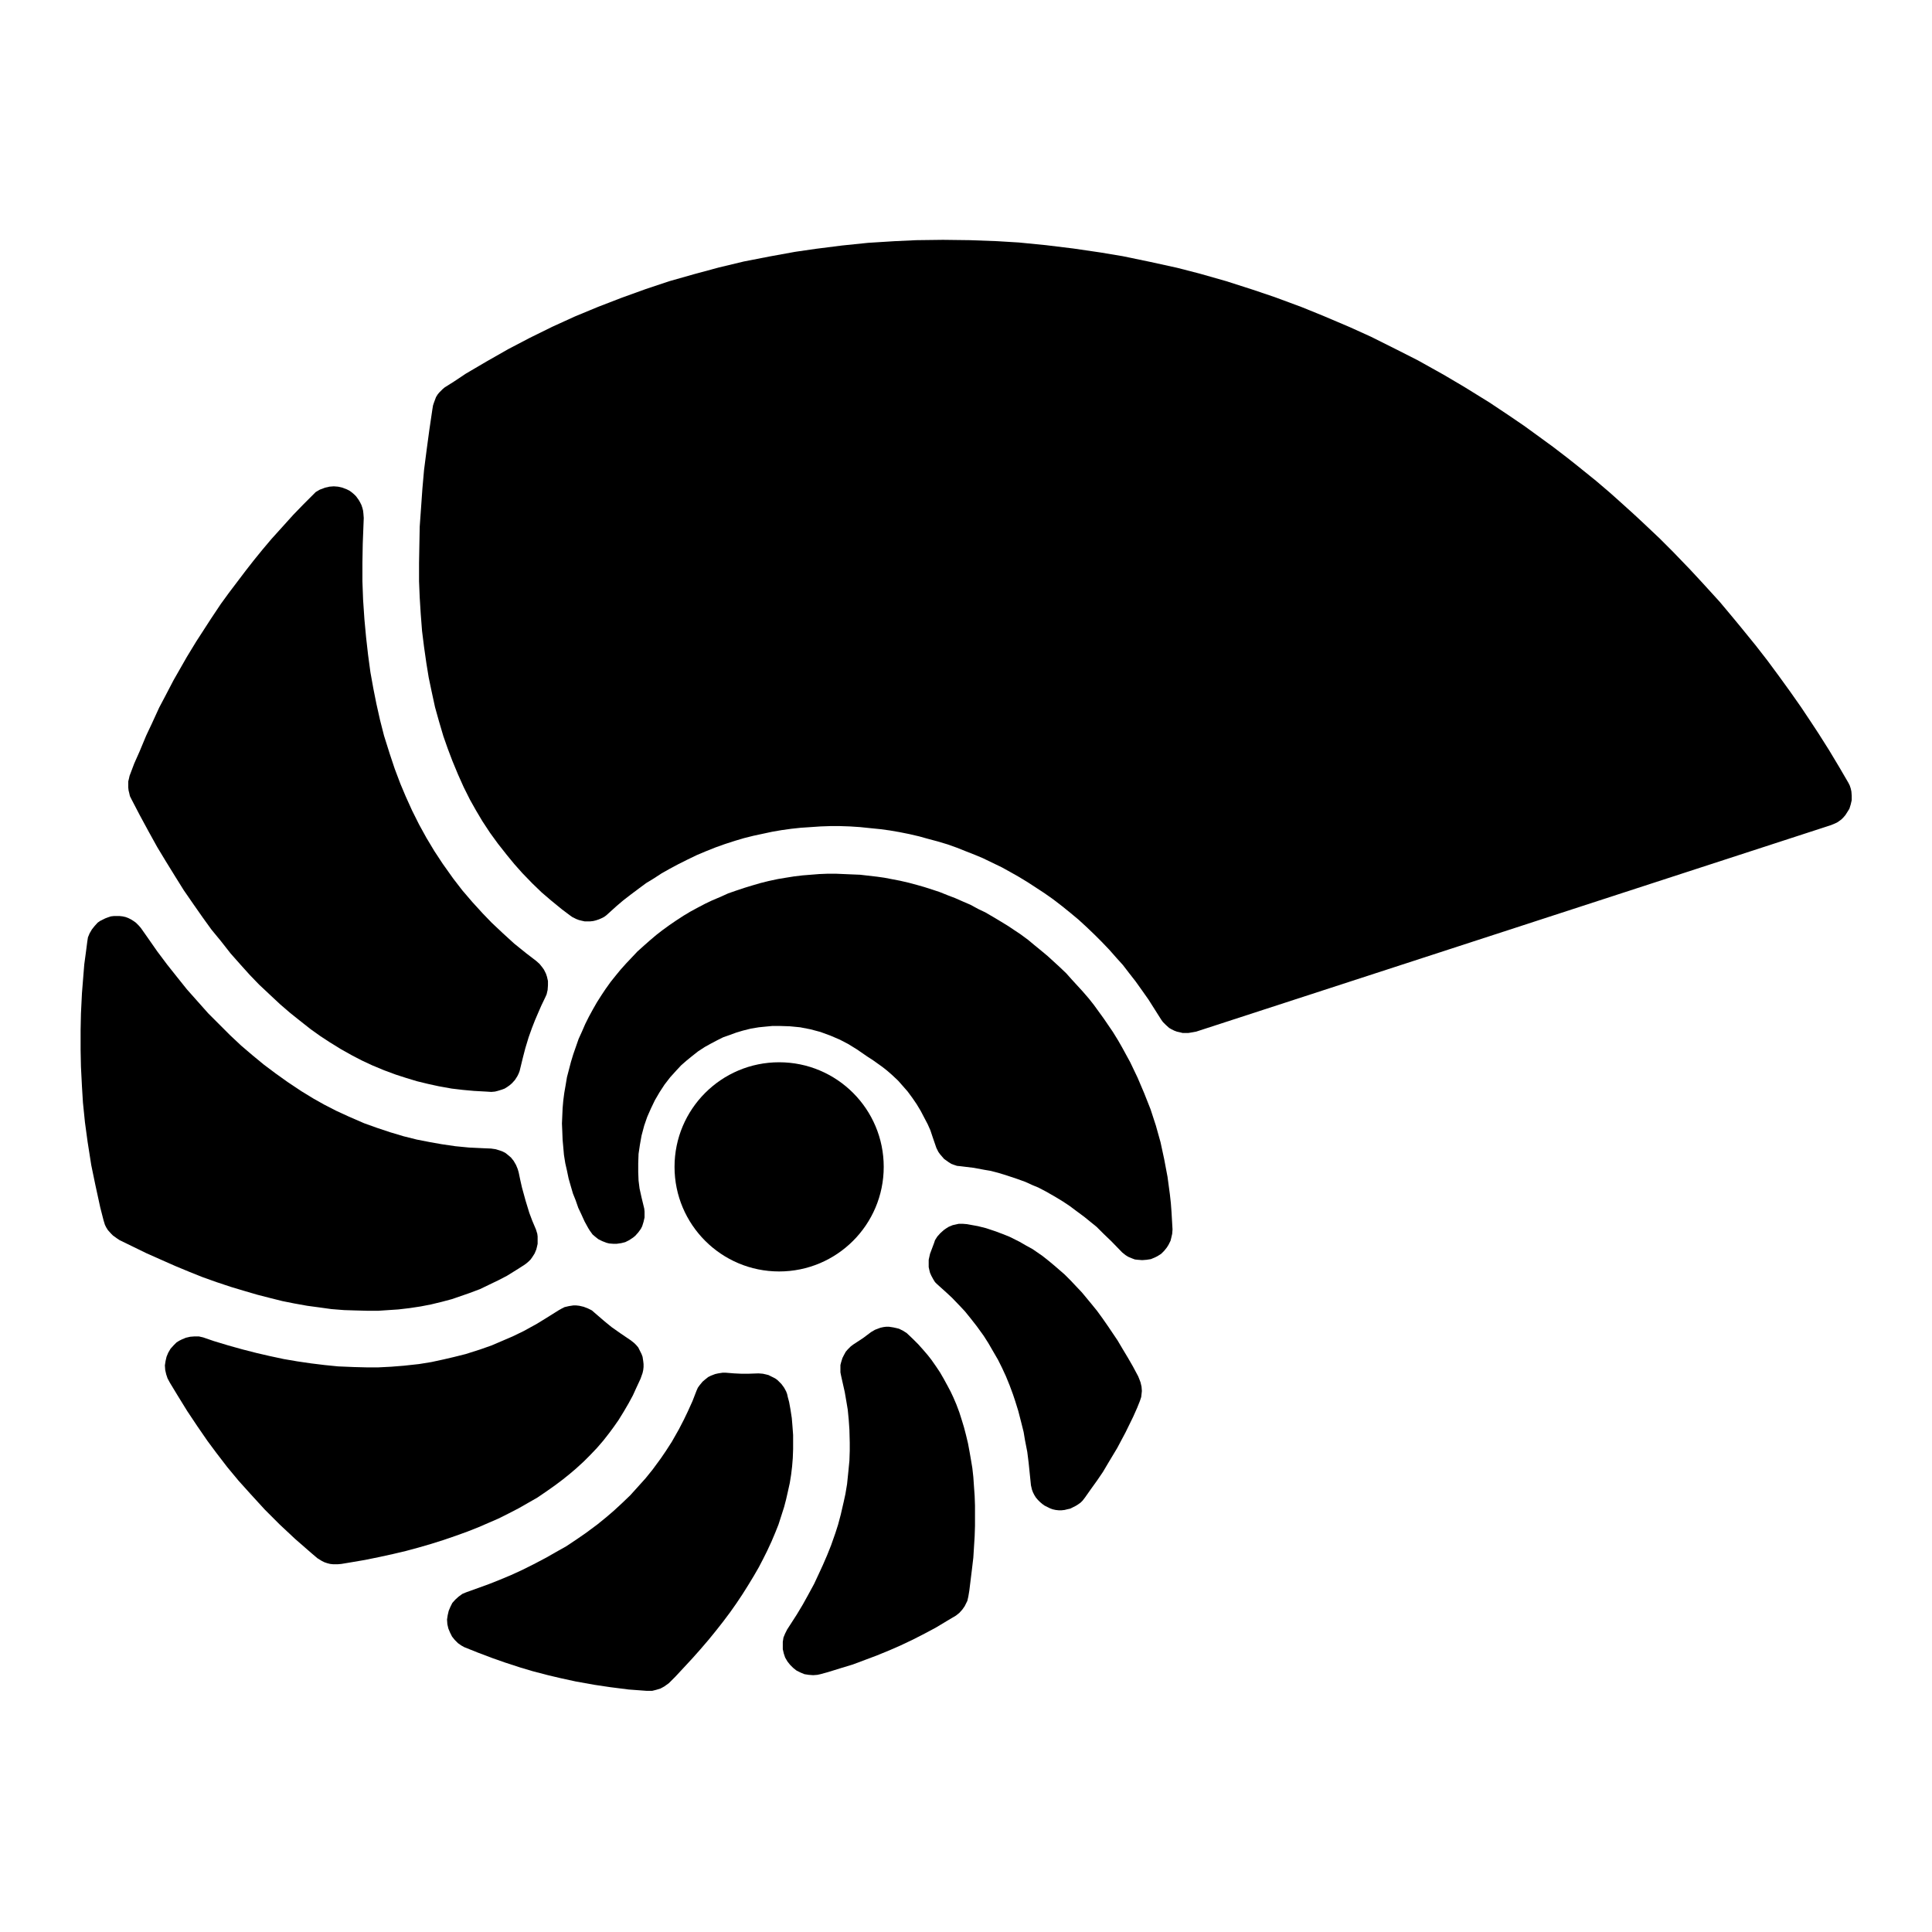
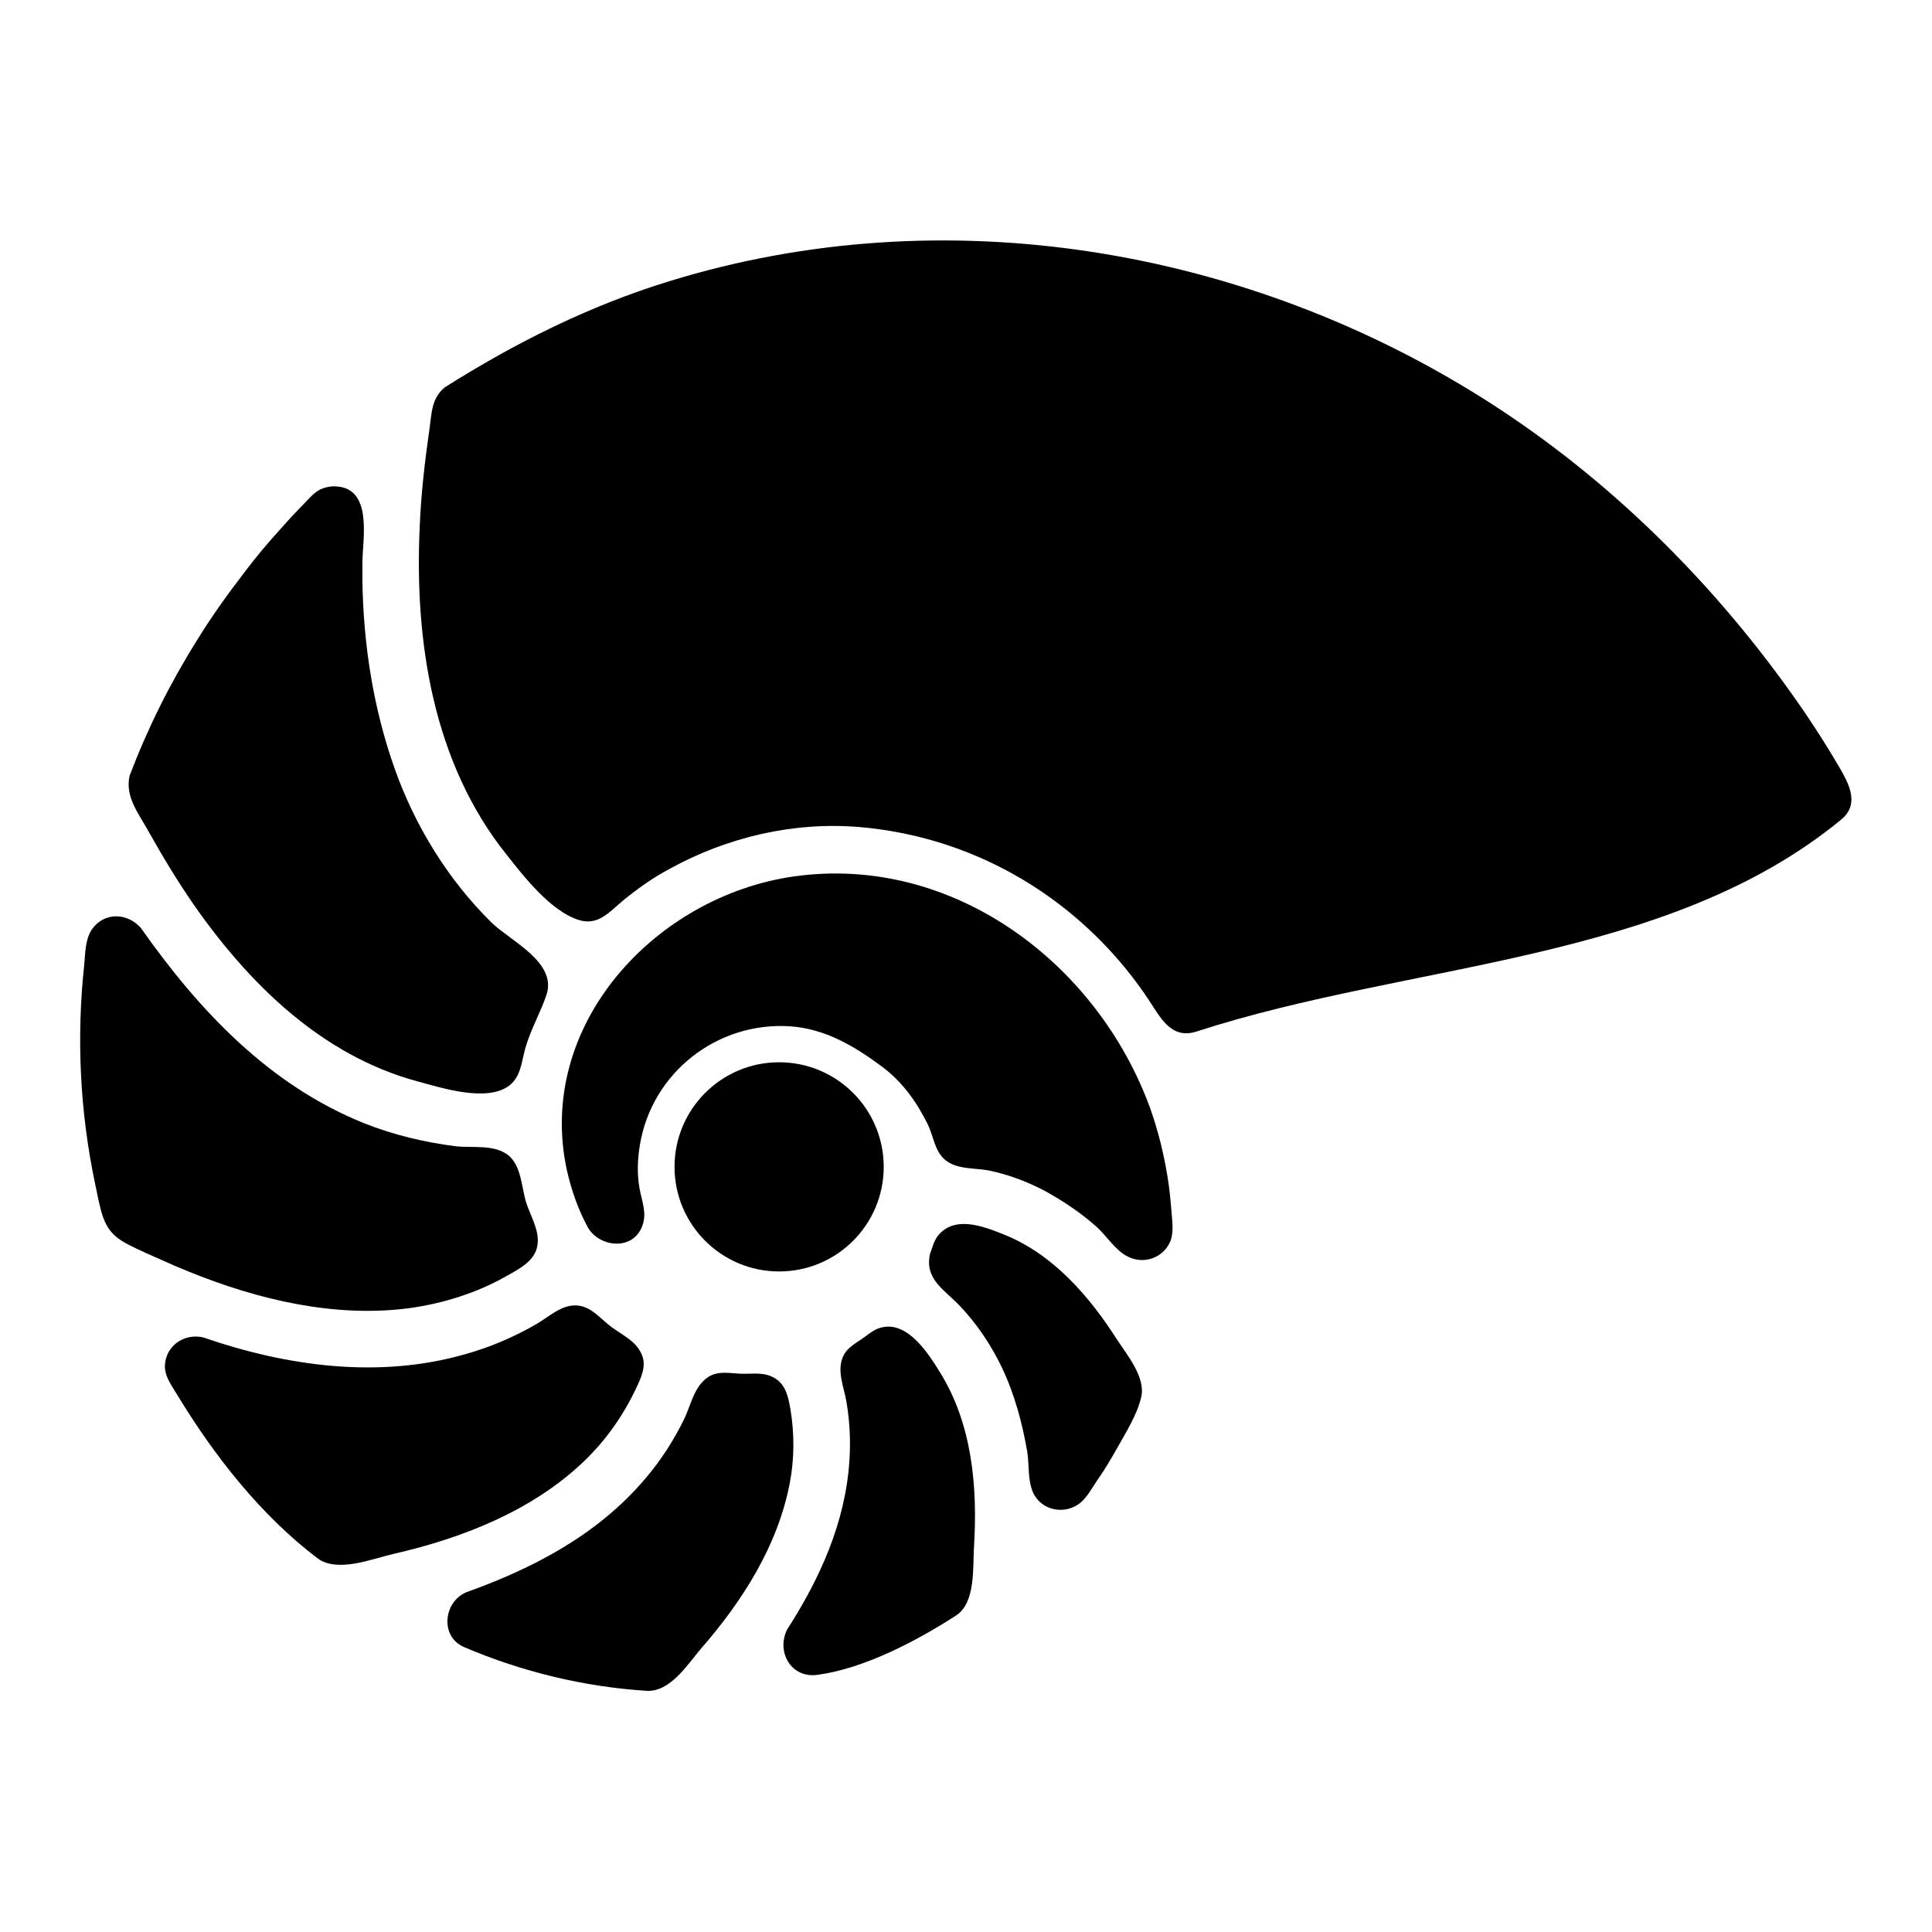
<svg xmlns="http://www.w3.org/2000/svg" viewBox="2.8 3 58 58">
-   <path d="M20.46 39.87 L20.51 39.95 L20.59 40.06 L20.66 40.12 L20.76 40.2 L20.88 40.26 L21.01 40.31 L21.09 40.33 L21.22 40.34 L21.31 40.34 L21.45 40.32 L21.57 40.29 L21.69 40.23 L21.81 40.15 L21.87 40.1 L21.96 40 L22.04 39.89 L22.08 39.81 L22.12 39.68 L22.15 39.55 L22.15 39.46 L22.15 39.37 L22.14 39.28 L22.06 38.95 L22 38.68 L21.97 38.44 L21.96 38.19 L21.96 37.92 L21.97 37.64 L22.01 37.37 L22.06 37.09 L22.14 36.79 L22.23 36.53 L22.34 36.28 L22.46 36.03 L22.6 35.79 L22.75 35.56 L22.92 35.34 L23.11 35.13 L23.25 34.98 L23.41 34.84 L23.57 34.71 L23.76 34.56 L23.96 34.43 L24.14 34.33 L24.33 34.23 L24.51 34.14 L24.71 34.07 L24.9 34 L25.1 33.94 L25.34 33.88 L25.58 33.84 L25.78 33.82 L25.99 33.8 L26.2 33.8 L26.51 33.81 L26.82 33.84 L27.13 33.9 L27.43 33.98 L27.73 34.09 L28.01 34.21 L28.26 34.34 L28.52 34.5 L28.84 34.72 L29.01 34.83 L29.15 34.93 L29.29 35.03 L29.43 35.14 L29.59 35.28 L29.76 35.44 L29.91 35.61 L30.05 35.77 L30.19 35.96 L30.32 36.15 L30.44 36.35 L30.55 36.56 L30.65 36.75 L30.73 36.93 L30.8 37.14 L30.91 37.46 L30.97 37.58 L31.02 37.65 L31.08 37.72 L31.14 37.79 L31.21 37.84 L31.28 37.89 L31.36 37.94 L31.44 37.97 L31.53 38 L31.63 38.01 L32.04 38.06 L32.36 38.12 L32.54 38.15 L32.77 38.21 L33.03 38.29 L33.33 38.39 L33.58 38.48 L33.8 38.58 L33.97 38.65 L34.2 38.77 L34.48 38.93 L34.71 39.07 L34.92 39.21 L35.08 39.33 L35.35 39.53 L35.51 39.66 L35.72 39.83 L35.92 40.03 L36.16 40.26 L36.49 40.6 L36.59 40.68 L36.67 40.73 L36.79 40.78 L36.87 40.81 L36.96 40.82 L37.09 40.83 L37.22 40.82 L37.35 40.8 L37.47 40.75 L37.55 40.71 L37.66 40.64 L37.75 40.55 L37.83 40.45 L37.88 40.37 L37.94 40.25 L37.96 40.17 L37.99 40.04 L38 39.91 L37.97 39.39 L37.95 39.12 L37.92 38.85 L37.85 38.33 L37.75 37.8 L37.64 37.29 L37.5 36.79 L37.34 36.3 L37.15 35.82 L36.95 35.35 L36.73 34.89 L36.49 34.45 L36.37 34.24 L36.21 33.98 L35.93 33.57 L35.64 33.17 L35.49 32.98 L35.3 32.76 L34.97 32.4 L34.81 32.22 L34.6 32.02 L34.25 31.7 L34.07 31.55 L33.85 31.37 L33.67 31.22 L33.44 31.05 L33.05 30.79 L32.82 30.65 L32.62 30.53 L32.38 30.39 L32.17 30.29 L31.93 30.16 L31.72 30.07 L31.47 29.96 L31.26 29.88 L31.01 29.78 L30.8 29.71 L30.55 29.63 L30.34 29.57 L30.08 29.5 L29.82 29.44 L29.35 29.35 L29.14 29.32 L28.88 29.29 L28.62 29.26 L28.37 29.25 L27.9 29.23 L27.64 29.23 L27.39 29.24 L27.14 29.26 L26.89 29.28 L26.64 29.31 L26.39 29.35 L26.15 29.39 L25.87 29.45 L25.63 29.51 L25.39 29.58 L25.16 29.65 L24.89 29.74 L24.66 29.82 L24.44 29.92 L24.18 30.03 L23.97 30.13 L23.76 30.24 L23.52 30.37 L23.32 30.49 L23.09 30.64 L22.9 30.77 L22.68 30.93 L22.5 31.07 L22.3 31.24 L22.13 31.39 L21.93 31.57 L21.78 31.73 L21.6 31.92 L21.43 32.11 L21.29 32.28 L21.13 32.48 L20.98 32.69 L20.86 32.87 L20.72 33.09 L20.6 33.3 L20.48 33.52 L20.37 33.74 L20.27 33.97 L20.17 34.19 L20.09 34.42 L20.01 34.65 L19.94 34.88 L19.88 35.11 L19.82 35.34 L19.78 35.58 L19.74 35.81 L19.71 36.04 L19.69 36.27 L19.68 36.5 L19.67 36.73 L19.68 36.96 L19.69 37.22 L19.71 37.44 L19.73 37.67 L19.77 37.92 L19.82 38.14 L19.87 38.38 L19.93 38.59 L20 38.83 L20.08 39.03 L20.16 39.26 L20.25 39.45 L20.35 39.67Z" fill="@tertiary+@" fill-rule="evenodd" />
-   <path d="M30.72 40.64 L30.7 40.73 L30.68 40.82 L30.68 40.95 L30.68 41.04 L30.7 41.13 L30.72 41.21 L30.76 41.3 L30.82 41.41 L30.87 41.49 L30.93 41.55 L31.23 41.82 L31.38 41.96 L31.63 42.22 L31.77 42.37 L31.94 42.58 L32.12 42.81 L32.33 43.1 L32.47 43.32 L32.58 43.51 L32.76 43.82 L32.88 44.06 L33 44.32 L33.11 44.59 L33.21 44.86 L33.28 45.07 L33.37 45.36 L33.46 45.71 L33.53 45.99 L33.57 46.23 L33.64 46.59 L33.68 46.91 L33.75 47.59 L33.78 47.72 L33.81 47.8 L33.85 47.88 L33.9 47.96 L33.96 48.03 L34.02 48.09 L34.09 48.15 L34.16 48.2 L34.24 48.24 L34.32 48.28 L34.4 48.31 L34.49 48.33 L34.58 48.34 L34.67 48.34 L34.76 48.33 L34.84 48.31 L34.93 48.29 L35.01 48.25 L35.09 48.21 L35.17 48.16 L35.24 48.11 L35.3 48.05 L35.37 47.96 L35.56 47.69 L35.74 47.44 L35.91 47.19 L36.07 46.92 L36.34 46.47 L36.59 46 L36.82 45.53 L36.94 45.26 L37.02 45.06 L37.06 44.94 L37.07 44.85 L37.08 44.76 L37.07 44.63 L37.04 44.5 L37.01 44.42 L36.97 44.32 L36.81 44.02 L36.66 43.76 L36.51 43.51 L36.35 43.24 L36.06 42.81 L35.9 42.58 L35.74 42.36 L35.57 42.15 L35.28 41.8 L35.1 41.61 L34.94 41.44 L34.76 41.26 L34.46 41 L34.28 40.85 L34.09 40.7 L33.8 40.5 L33.6 40.39 L33.41 40.28 L33.11 40.13 L32.91 40.05 L32.7 39.97 L32.4 39.87 L32.16 39.81 L31.83 39.75 L31.71 39.74 L31.58 39.74 L31.49 39.76 L31.4 39.78 L31.28 39.83 L31.2 39.88 L31.13 39.93 L31.03 40.02 L30.94 40.12 L30.87 40.23 L30.84 40.32Z" fill="@tertiary+@" fill-rule="evenodd" />
-   <path d="M26.43 51.92 L26.37 52.04 L26.32 52.16 L26.3 52.29 L26.3 52.42 L26.3 52.51 L26.33 52.64 L26.37 52.76 L26.44 52.88 L26.52 52.98 L26.61 53.07 L26.71 53.15 L26.83 53.21 L26.95 53.26 L27.08 53.28 L27.21 53.29 L27.34 53.28 L27.43 53.26 L27.65 53.2 L28.07 53.07 L28.4 52.97 L28.8 52.82 L29.12 52.7 L29.51 52.54 L29.83 52.4 L30.21 52.22 L30.58 52.03 L30.88 51.87 L31.23 51.66 L31.5 51.5 L31.6 51.42 L31.69 51.32 L31.76 51.22 L31.8 51.14 L31.84 51.06 L31.87 50.93 L31.9 50.75 L31.98 50.1 L32.02 49.76 L32.04 49.44 L32.06 49.12 L32.07 48.81 L32.07 48.49 L32.07 48.2 L32.06 47.91 L32.04 47.63 L32.02 47.34 L31.99 47.07 L31.95 46.83 L31.91 46.6 L31.86 46.33 L31.8 46.08 L31.74 45.85 L31.67 45.62 L31.6 45.4 L31.51 45.16 L31.42 44.95 L31.34 44.78 L31.25 44.61 L31.13 44.39 L31.02 44.2 L30.9 44.02 L30.76 43.82 L30.65 43.68 L30.53 43.54 L30.37 43.36 L30.2 43.19 L30.02 43.02 L29.91 42.95 L29.79 42.89 L29.71 42.87 L29.62 42.85 L29.49 42.83 L29.4 42.83 L29.32 42.84 L29.23 42.86 L29.15 42.89 L29.07 42.92 L28.95 42.99 L28.71 43.17 L28.42 43.36 L28.34 43.42 L28.25 43.51 L28.19 43.58 L28.13 43.69 L28.09 43.77 L28.05 43.9 L28.03 43.98 L28.03 44.07 L28.03 44.2 L28.05 44.3 L28.09 44.48 L28.16 44.79 L28.21 45.08 L28.25 45.32 L28.28 45.63 L28.3 45.92 L28.31 46.31 L28.31 46.55 L28.3 46.85 L28.27 47.16 L28.23 47.55 L28.18 47.85 L28.13 48.08 L28.04 48.47 L27.96 48.77 L27.88 49.02 L27.75 49.39 L27.63 49.69 L27.5 49.99 L27.38 50.25 L27.24 50.55 L27.05 50.9 L26.9 51.17 L26.72 51.47Z" fill="@tertiary+@" fill-rule="evenodd" />
-   <path d="M16.8 50.8 L16.68 50.85 L16.57 50.93 L16.47 51.02 L16.38 51.12 L16.32 51.24 L16.27 51.36 L16.24 51.49 L16.22 51.62 L16.23 51.76 L16.26 51.89 L16.31 52.01 L16.37 52.13 L16.45 52.23 L16.55 52.33 L16.65 52.4 L16.74 52.45 L17.14 52.61 L17.59 52.78 L17.96 52.91 L18.42 53.06 L18.79 53.17 L19.25 53.29 L19.63 53.38 L20.09 53.48 L20.65 53.58 L21.12 53.65 L21.67 53.72 L22.21 53.76 L22.29 53.76 L22.38 53.76 L22.5 53.73 L22.63 53.69 L22.74 53.63 L22.81 53.58 L22.88 53.53 L23.07 53.34 L23.34 53.05 L23.59 52.78 L23.83 52.51 L24.07 52.23 L24.29 51.96 L24.51 51.68 L24.72 51.4 L24.91 51.13 L25.09 50.86 L25.26 50.59 L25.43 50.31 L25.58 50.05 L25.71 49.8 L25.83 49.56 L25.96 49.28 L26.07 49.02 L26.17 48.77 L26.26 48.49 L26.34 48.24 L26.4 48.01 L26.45 47.79 L26.51 47.52 L26.55 47.27 L26.58 47.02 L26.6 46.77 L26.61 46.5 L26.61 46.3 L26.61 46.08 L26.59 45.81 L26.57 45.57 L26.53 45.31 L26.49 45.09 L26.45 44.94 L26.43 44.85 L26.4 44.77 L26.34 44.66 L26.26 44.55 L26.2 44.49 L26.14 44.43 L26.07 44.38 L25.99 44.34 L25.87 44.28 L25.79 44.26 L25.7 44.24 L25.57 44.23 L25.28 44.24 L25.05 44.24 L24.84 44.23 L24.59 44.21 L24.49 44.21 L24.36 44.23 L24.27 44.25 L24.14 44.3 L24.06 44.34 L23.96 44.42 L23.89 44.48 L23.8 44.59 L23.75 44.66 L23.71 44.75 L23.59 45.06 L23.45 45.37 L23.33 45.62 L23.18 45.91 L22.97 46.28 L22.79 46.56 L22.64 46.78 L22.39 47.12 L22.18 47.38 L22 47.58 L21.72 47.89 L21.48 48.12 L21.22 48.36 L21.01 48.54 L20.74 48.76 L20.39 49.02 L20.1 49.22 L19.8 49.42 L19.48 49.6 L19.2 49.76 L18.82 49.96 L18.48 50.13 L18.13 50.29 L17.77 50.44 L17.44 50.57Z" fill="@tertiary+@" fill-rule="evenodd" />
-   <path d="M8.9 43.15 L8.77 43.12 L8.64 43.12 L8.51 43.13 L8.38 43.16 L8.26 43.21 L8.18 43.25 L8.1 43.3 L8.01 43.39 L7.92 43.49 L7.85 43.61 L7.8 43.73 L7.77 43.86 L7.75 43.99 L7.76 44.13 L7.79 44.26 L7.83 44.38 L7.9 44.51 L8.13 44.89 L8.42 45.36 L8.72 45.81 L9.03 46.26 L9.29 46.61 L9.62 47.04 L9.96 47.45 L10.32 47.85 L10.75 48.32 L11.2 48.77 L11.66 49.2 L12.13 49.61 L12.33 49.78 L12.46 49.86 L12.54 49.9 L12.63 49.93 L12.71 49.95 L12.8 49.96 L12.94 49.96 L13.05 49.95 L13.35 49.9 L13.76 49.83 L14.2 49.74 L14.61 49.65 L14.99 49.56 L15.36 49.46 L15.74 49.35 L16.12 49.23 L16.47 49.11 L16.83 48.98 L17.16 48.85 L17.46 48.72 L17.76 48.59 L18.08 48.43 L18.37 48.28 L18.65 48.12 L18.93 47.96 L19.18 47.79 L19.45 47.6 L19.69 47.42 L19.89 47.26 L20.09 47.09 L20.32 46.88 L20.52 46.68 L20.72 46.47 L20.91 46.25 L21.09 46.02 L21.23 45.83 L21.37 45.63 L21.53 45.37 L21.67 45.13 L21.8 44.89 L21.9 44.67 L22.03 44.39 L22.09 44.22 L22.11 44.13 L22.12 44.04 L22.12 43.95 L22.11 43.86 L22.09 43.73 L22.06 43.65 L22 43.53 L21.96 43.45 L21.9 43.38 L21.84 43.32 L21.74 43.24 L21.43 43.03 L21.16 42.84 L20.94 42.66 L20.65 42.41 L20.57 42.34 L20.45 42.28 L20.32 42.23 L20.19 42.2 L20.1 42.19 L20.01 42.19 L19.88 42.21 L19.75 42.24 L19.67 42.28 L19.58 42.33 L19.18 42.58 L18.92 42.74 L18.52 42.96 L18.19 43.12 L17.91 43.24 L17.56 43.39 L17.22 43.51 L16.78 43.65 L16.42 43.74 L16.12 43.81 L15.75 43.89 L15.38 43.95 L14.92 44 L14.54 44.03 L14.15 44.05 L13.82 44.05 L13.43 44.04 L12.95 44.02 L12.55 43.98 L12.14 43.93 L11.73 43.87 L11.32 43.8 L10.9 43.71 L10.51 43.62 L10.08 43.51 L9.65 43.39 L9.22 43.26Z" fill="@secondary+@" fill-rule="evenodd" />
-   <path d="M7.03 30.86 L6.97 30.79 L6.88 30.7 L6.81 30.65 L6.73 30.6 L6.65 30.56 L6.57 30.53 L6.48 30.51 L6.39 30.5 L6.3 30.5 L6.22 30.5 L6.13 30.51 L6.04 30.54 L5.96 30.57 L5.88 30.61 L5.8 30.65 L5.73 30.7 L5.64 30.8 L5.56 30.9 L5.49 31.02 L5.44 31.14 L5.42 31.27 L5.38 31.58 L5.33 31.95 L5.3 32.32 L5.26 32.82 L5.23 33.43 L5.22 33.92 L5.22 34.53 L5.23 35.02 L5.26 35.61 L5.29 36.1 L5.35 36.69 L5.43 37.28 L5.54 37.98 L5.66 38.56 L5.81 39.25 L5.91 39.64 L5.95 39.77 L5.99 39.85 L6.04 39.93 L6.13 40.03 L6.19 40.09 L6.3 40.17 L6.39 40.23 L6.76 40.41 L7.19 40.62 L7.64 40.82 L8.07 41.01 L8.48 41.18 L8.88 41.34 L9.3 41.49 L9.72 41.63 L10.12 41.75 L10.53 41.87 L10.92 41.97 L11.28 42.06 L11.63 42.13 L12.02 42.2 L12.39 42.25 L12.75 42.3 L13.13 42.33 L13.45 42.34 L13.82 42.35 L14.16 42.35 L14.46 42.33 L14.76 42.31 L15.1 42.27 L15.43 42.22 L15.74 42.16 L16.07 42.08 L16.37 42 L16.63 41.91 L16.89 41.82 L17.21 41.7 L17.5 41.56 L17.77 41.43 L18.02 41.3 L18.31 41.12 L18.53 40.98 L18.6 40.93 L18.67 40.87 L18.73 40.81 L18.78 40.74 L18.85 40.63 L18.9 40.51 L18.92 40.43 L18.94 40.34 L18.94 40.25 L18.94 40.12 L18.93 40.04 L18.89 39.91 L18.78 39.65 L18.69 39.41 L18.58 39.05 L18.47 38.65 L18.42 38.43 L18.37 38.19 L18.34 38.09 L18.29 37.97 L18.22 37.85 L18.14 37.75 L18.07 37.69 L17.97 37.61 L17.89 37.57 L17.81 37.54 L17.68 37.5 L17.54 37.48 L17.3 37.47 L16.88 37.45 L16.47 37.41 L16.06 37.35 L15.72 37.29 L15.31 37.21 L14.91 37.11 L14.51 36.99 L14.12 36.86 L13.73 36.72 L13.27 36.52 L12.9 36.35 L12.53 36.16 L12.21 35.98 L11.85 35.76 L11.43 35.48 L11.08 35.23 L10.72 34.96 L10.38 34.68 L10.04 34.39 L9.71 34.08 L9.38 33.75 L9.05 33.42 L8.73 33.06 L8.41 32.7 L8.13 32.35 L7.82 31.96 L7.52 31.56 L7.22 31.13Z" fill="@secondary+@" fill-rule="evenodd" />
-   <path d="M6.69 26.29 L6.67 26.38 L6.65 26.46 L6.65 26.55 L6.65 26.64 L6.66 26.73 L6.68 26.81 L6.7 26.9 L6.75 27 L7 27.48 L7.26 27.96 L7.52 28.43 L7.78 28.86 L8.07 29.33 L8.32 29.73 L8.61 30.15 L8.89 30.55 L9.15 30.91 L9.43 31.25 L9.72 31.62 L10.03 31.97 L10.3 32.27 L10.58 32.56 L10.9 32.86 L11.21 33.15 L11.5 33.4 L11.8 33.64 L12.13 33.9 L12.41 34.1 L12.7 34.29 L13.04 34.5 L13.38 34.69 L13.67 34.84 L13.97 34.98 L14.33 35.13 L14.68 35.26 L14.99 35.36 L15.32 35.46 L15.65 35.54 L15.97 35.61 L16.36 35.68 L16.7 35.72 L17.03 35.75 L17.39 35.77 L17.55 35.78 L17.66 35.77 L17.74 35.75 L17.87 35.71 L17.95 35.68 L18.03 35.63 L18.1 35.58 L18.17 35.52 L18.26 35.42 L18.33 35.31 L18.37 35.23 L18.4 35.15 L18.5 34.74 L18.57 34.47 L18.67 34.14 L18.77 33.86 L18.86 33.63 L18.95 33.42 L19.05 33.19 L19.17 32.94 L19.21 32.85 L19.24 32.72 L19.25 32.58 L19.25 32.45 L19.22 32.32 L19.19 32.23 L19.13 32.11 L19.08 32.04 L19 31.94 L18.9 31.85 L18.6 31.62 L18.24 31.33 L17.9 31.02 L17.56 30.7 L17.29 30.42 L16.98 30.08 L16.68 29.73 L16.41 29.38 L16.09 28.93 L15.84 28.55 L15.6 28.15 L15.38 27.75 L15.17 27.33 L14.98 26.91 L14.82 26.53 L14.65 26.08 L14.5 25.63 L14.33 25.09 L14.21 24.62 L14.1 24.13 L14.01 23.68 L13.92 23.18 L13.85 22.66 L13.79 22.13 L13.74 21.59 L13.7 21 L13.68 20.45 L13.68 19.89 L13.69 19.32 L13.72 18.55 L13.71 18.42 L13.7 18.33 L13.68 18.25 L13.65 18.16 L13.61 18.08 L13.57 18.01 L13.49 17.9 L13.43 17.84 L13.36 17.78 L13.29 17.73 L13.21 17.69 L13.08 17.64 L12.95 17.61 L12.82 17.6 L12.69 17.61 L12.56 17.64 L12.48 17.67 L12.4 17.7 L12.28 17.77 L12.19 17.86 L11.89 18.16 L11.6 18.46 L11.23 18.87 L10.95 19.18 L10.68 19.5 L10.42 19.82 L10.17 20.14 L9.92 20.47 L9.67 20.8 L9.43 21.13 L9.13 21.58 L8.91 21.92 L8.69 22.26 L8.41 22.72 L8.21 23.07 L8.01 23.42 L7.77 23.88 L7.58 24.24 L7.36 24.72 L7.19 25.08 L6.99 25.56 L6.83 25.92Z" fill="@secondary+@" fill-rule="evenodd" />
-   <path d="M16.15 14.63 L16.09 14.68 L15.99 14.78 L15.94 14.84 L15.89 14.92 L15.86 15 L15.83 15.08 L15.8 15.17 L15.78 15.29 L15.69 15.9 L15.61 16.49 L15.53 17.11 L15.48 17.68 L15.44 18.25 L15.4 18.81 L15.39 19.34 L15.38 19.9 L15.38 20.45 L15.4 20.94 L15.43 21.42 L15.47 21.94 L15.53 22.42 L15.6 22.91 L15.67 23.34 L15.76 23.77 L15.86 24.23 L15.98 24.66 L16.11 25.1 L16.24 25.47 L16.38 25.84 L16.55 26.25 L16.72 26.63 L16.91 27.01 L17.09 27.33 L17.28 27.65 L17.51 28 L17.75 28.33 L18.01 28.66 L18.24 28.94 L18.48 29.21 L18.78 29.52 L19.06 29.79 L19.34 30.03 L19.67 30.3 L19.91 30.48 L19.98 30.53 L20.1 30.59 L20.18 30.62 L20.26 30.64 L20.35 30.66 L20.43 30.66 L20.52 30.66 L20.61 30.65 L20.69 30.63 L20.78 30.6 L20.85 30.57 L20.93 30.53 L21 30.48 L21.31 30.2 L21.51 30.03 L21.73 29.86 L21.97 29.68 L22.2 29.51 L22.43 29.37 L22.66 29.22 L22.89 29.09 L23.17 28.94 L23.43 28.81 L23.72 28.67 L23.98 28.56 L24.28 28.44 L24.56 28.34 L24.87 28.24 L25.14 28.16 L25.42 28.09 L25.7 28.03 L25.98 27.97 L26.27 27.92 L26.56 27.88 L26.84 27.85 L27.14 27.83 L27.43 27.81 L27.72 27.8 L28.02 27.8 L28.32 27.81 L28.62 27.83 L28.91 27.86 L29.21 27.89 L29.51 27.93 L29.8 27.98 L30.1 28.04 L30.4 28.11 L30.65 28.18 L30.95 28.26 L31.25 28.35 L31.53 28.45 L31.78 28.55 L32.06 28.66 L32.3 28.76 L32.59 28.9 L32.88 29.04 L33.15 29.19 L33.38 29.32 L33.66 29.49 L33.92 29.66 L34.15 29.81 L34.42 30 L34.68 30.2 L34.94 30.41 L35.18 30.61 L35.43 30.84 L35.67 31.07 L35.87 31.27 L36.1 31.51 L36.32 31.76 L36.51 31.97 L36.71 32.23 L36.89 32.46 L37.09 32.74 L37.28 33.01 L37.47 33.31 L37.66 33.61 L37.71 33.68 L37.8 33.77 L37.9 33.86 L37.97 33.9 L38.05 33.94 L38.13 33.97 L38.22 33.99 L38.3 34.01 L38.39 34.01 L38.48 34.01 L38.6 33.99 L38.71 33.97 L57.77 27.77 L57.89 27.72 L57.97 27.68 L58.08 27.6 L58.14 27.54 L58.2 27.47 L58.27 27.36 L58.32 27.28 L58.36 27.15 L58.39 27.02 L58.39 26.89 L58.38 26.76 L58.36 26.67 L58.33 26.58 L58.29 26.5 L58.01 26.02 L57.71 25.52 L57.4 25.03 L57.19 24.71 L56.87 24.23 L56.54 23.76 L56.2 23.29 L55.86 22.83 L55.51 22.38 L55.03 21.79 L54.79 21.5 L54.43 21.07 L53.92 20.51 L53.54 20.1 L53.28 19.83 L53.02 19.56 L52.63 19.17 L52.09 18.66 L51.82 18.41 L51.41 18.04 L51.13 17.79 L50.72 17.44 L50.15 16.98 L49.86 16.75 L49.43 16.42 L48.84 15.99 L48.55 15.78 L48.11 15.48 L47.51 15.08 L46.75 14.61 L46.14 14.25 L45.37 13.82 L44.74 13.5 L43.96 13.11 L43.32 12.82 L42.52 12.48 L41.88 12.22 L41.07 11.92 L40.42 11.7 L39.61 11.44 L38.8 11.21 L38.14 11.04 L37.32 10.86 L36.5 10.69 L35.84 10.58 L35.02 10.46 L34.2 10.36 L33.39 10.28 L32.73 10.24 L31.92 10.21 L31.11 10.2 L30.31 10.21 L29.66 10.24 L28.86 10.29 L28.08 10.37 L27.29 10.47 L26.67 10.56 L25.9 10.7 L25.13 10.85 L24.38 11.03 L23.64 11.23 L22.9 11.44 L22.18 11.68 L21.46 11.94 L20.76 12.21 L20.06 12.5 L19.38 12.81 L18.71 13.14 L18.06 13.48 L17.41 13.85 L16.78 14.22 L16.42 14.46Z" fill="@primary+@" fill-rule="evenodd" />
+   <path d="M20.46 39.87C20.82 40.45 21.8 40.55 22.08 39.81C22.23 39.41 22.07 39.08 22 38.68C21.92 38.25 21.94 37.79 22.01 37.37C22.37 35.2 24.33 33.67 26.51 33.81C27.57 33.88 28.46 34.41 29.29 35.03C29.89 35.48 30.32 36.08 30.65 36.75C30.82 37.09 30.85 37.52 31.14 37.79C31.5 38.13 32.09 38.05 32.54 38.15C33.1 38.27 33.68 38.49 34.2 38.77C34.74 39.07 35.26 39.42 35.72 39.83C36.03 40.11 36.29 40.55 36.67 40.73C37.16 40.97 37.74 40.75 37.94 40.25C38.04 39.98 37.99 39.65 37.97 39.39C37.94 39.03 37.91 38.68 37.85 38.33C37.74 37.64 37.57 36.96 37.34 36.3C35.76 31.92 31.41 28.64 26.64 29.31C22.47 29.9 18.87 33.78 19.82 38.14C19.96 38.75 20.16 39.32 20.46 39.87Z" fill="@tertiary+@" fill-rule="evenodd" />
+   <path d="M30.72 40.64C30.55 41.41 31.15 41.71 31.63 42.22C32.14 42.76 32.56 43.39 32.88 44.06C33.26 44.86 33.49 45.72 33.64 46.59C33.7 46.99 33.65 47.42 33.81 47.8C34.06 48.36 34.78 48.49 35.24 48.11C35.44 47.94 35.59 47.66 35.74 47.44C35.96 47.13 36.15 46.8 36.34 46.47C36.6 46 36.94 45.47 37.06 44.94C37.2 44.36 36.64 43.68 36.35 43.24C35.51 41.92 34.41 40.64 32.91 40.05C32.29 39.8 31.43 39.48 30.94 40.12C30.83 40.27 30.78 40.49 30.72 40.64Z" fill="@tertiary+@" fill-rule="evenodd" />
+   <path d="M26.43 51.92C26.1 52.58 26.54 53.39 27.34 53.28C28.75 53.09 30.32 52.26 31.5 51.5C32.1 51.11 32 50.03 32.04 49.44C32.15 47.65 31.99 45.76 31.02 44.2C30.69 43.66 30.08 42.7 29.32 42.84C29.07 42.88 28.91 43.03 28.71 43.17C28.46 43.35 28.2 43.47 28.09 43.77C27.93 44.19 28.14 44.66 28.21 45.08C28.31 45.66 28.34 46.26 28.3 46.85C28.18 48.7 27.42 50.38 26.43 51.92Z" fill="@tertiary+@" fill-rule="evenodd" />
+   <path d="M16.8 50.8C16.11 51.09 16 52.14 16.74 52.45C18.47 53.19 20.34 53.64 22.21 53.76C22.92 53.8 23.44 52.97 23.83 52.51C25.08 51.08 26.15 49.41 26.51 47.52C26.65 46.8 26.65 46.03 26.53 45.31C26.47 44.97 26.4 44.58 26.07 44.38C25.75 44.18 25.42 44.25 25.05 44.24C24.72 44.23 24.36 44.14 24.06 44.34C23.63 44.62 23.54 45.2 23.33 45.62C23.02 46.25 22.64 46.84 22.18 47.38C20.76 49.06 18.84 50.07 16.8 50.8Z" fill="@tertiary+@" fill-rule="evenodd" />
+   <path d="M8.9 43.15C8.34 43.02 7.78 43.39 7.75 43.99C7.74 44.33 7.97 44.62 8.13 44.89C9.23 46.7 10.62 48.48 12.33 49.78C12.93 50.23 13.99 49.79 14.61 49.65C16.67 49.18 18.77 48.36 20.32 46.88C20.98 46.25 21.51 45.5 21.9 44.67C22.05 44.35 22.22 44 22.06 43.65C21.88 43.25 21.51 43.1 21.16 42.84C20.82 42.59 20.55 42.21 20.1 42.19C19.65 42.17 19.28 42.53 18.92 42.74C18.25 43.13 17.53 43.44 16.78 43.65C14.18 44.4 11.42 44.02 8.9 43.15Z" fill="@secondary+@" fill-rule="evenodd" />
+   <path d="M7.03 30.86C6.63 30.4 5.93 30.37 5.56 30.9C5.36 31.19 5.36 31.61 5.33 31.95C5.09 34.15 5.2 36.4 5.66 38.56C5.71 38.79 5.75 39.02 5.81 39.25C6.01 40.11 6.39 40.25 7.19 40.62C7.34 40.69 7.49 40.75 7.64 40.82C8.07 41.01 8.06 41.01 8.48 41.18C10.55 42.02 12.86 42.57 15.1 42.27C16.11 42.13 17.13 41.81 18.02 41.3C18.41 41.08 18.89 40.84 18.94 40.34C18.99 39.9 18.7 39.46 18.58 39.05C18.46 38.62 18.44 38 18.07 37.69C17.64 37.34 16.97 37.47 16.47 37.41C15.53 37.29 14.61 37.07 13.73 36.72C10.87 35.57 8.77 33.33 7.03 30.86Z" fill="@secondary+@" fill-rule="evenodd" />
+   <path d="M6.69 26.29C6.55 26.92 6.96 27.42 7.26 27.96C7.68 28.71 8.12 29.44 8.61 30.15C10.27 32.53 12.45 34.68 15.32 35.46C16.03 35.65 17.43 36.11 18.1 35.58C18.44 35.31 18.46 34.86 18.57 34.47C18.73 33.9 19.03 33.4 19.21 32.85C19.52 31.88 18.1 31.23 17.56 30.7C16.25 29.41 15.26 27.8 14.65 26.08C14.01 24.28 13.71 22.36 13.68 20.45C13.68 20.26 13.68 20.07 13.68 19.89C13.68 19.19 14.02 17.6 12.82 17.6C12.68 17.6 12.52 17.64 12.4 17.7C12.21 17.8 12.03 18.02 11.89 18.16C11.55 18.51 11.59 18.47 11.23 18.87C10.86 19.28 10.5 19.7 10.17 20.14C9.64 20.83 9.14 21.52 8.69 22.26C7.89 23.54 7.22 24.89 6.69 26.29Z" fill="@secondary+@" fill-rule="evenodd" />
+   <path d="M16.15 14.63C15.75 14.96 15.76 15.41 15.69 15.9C15.55 16.87 15.44 17.84 15.4 18.81C15.24 22.26 15.8 25.9 18.01 28.66C18.53 29.32 19.34 30.36 20.18 30.62C20.76 30.8 21.1 30.37 21.51 30.03C21.94 29.68 22.4 29.35 22.89 29.09C24.63 28.13 26.63 27.66 28.62 27.83C31.38 28.07 33.93 29.29 35.87 31.27C36.39 31.8 36.87 32.39 37.28 33.01C37.63 33.53 37.95 34.21 38.71 33.97C45.18 31.87 52.83 31.92 58.08 27.6C58.64 27.13 58.3 26.52 58.01 26.02C57.56 25.25 57.07 24.5 56.54 23.76C54.1 20.35 51.05 17.35 47.51 15.08C40.26 10.44 31.18 8.89 22.9 11.44C20.49 12.18 18.27 13.29 16.15 14.63Z" fill="@primary+@" fill-rule="evenodd" />
  <circle cx="26.19" cy="38.03" r="3.14" fill="@primaryFixed@" />
</svg>
